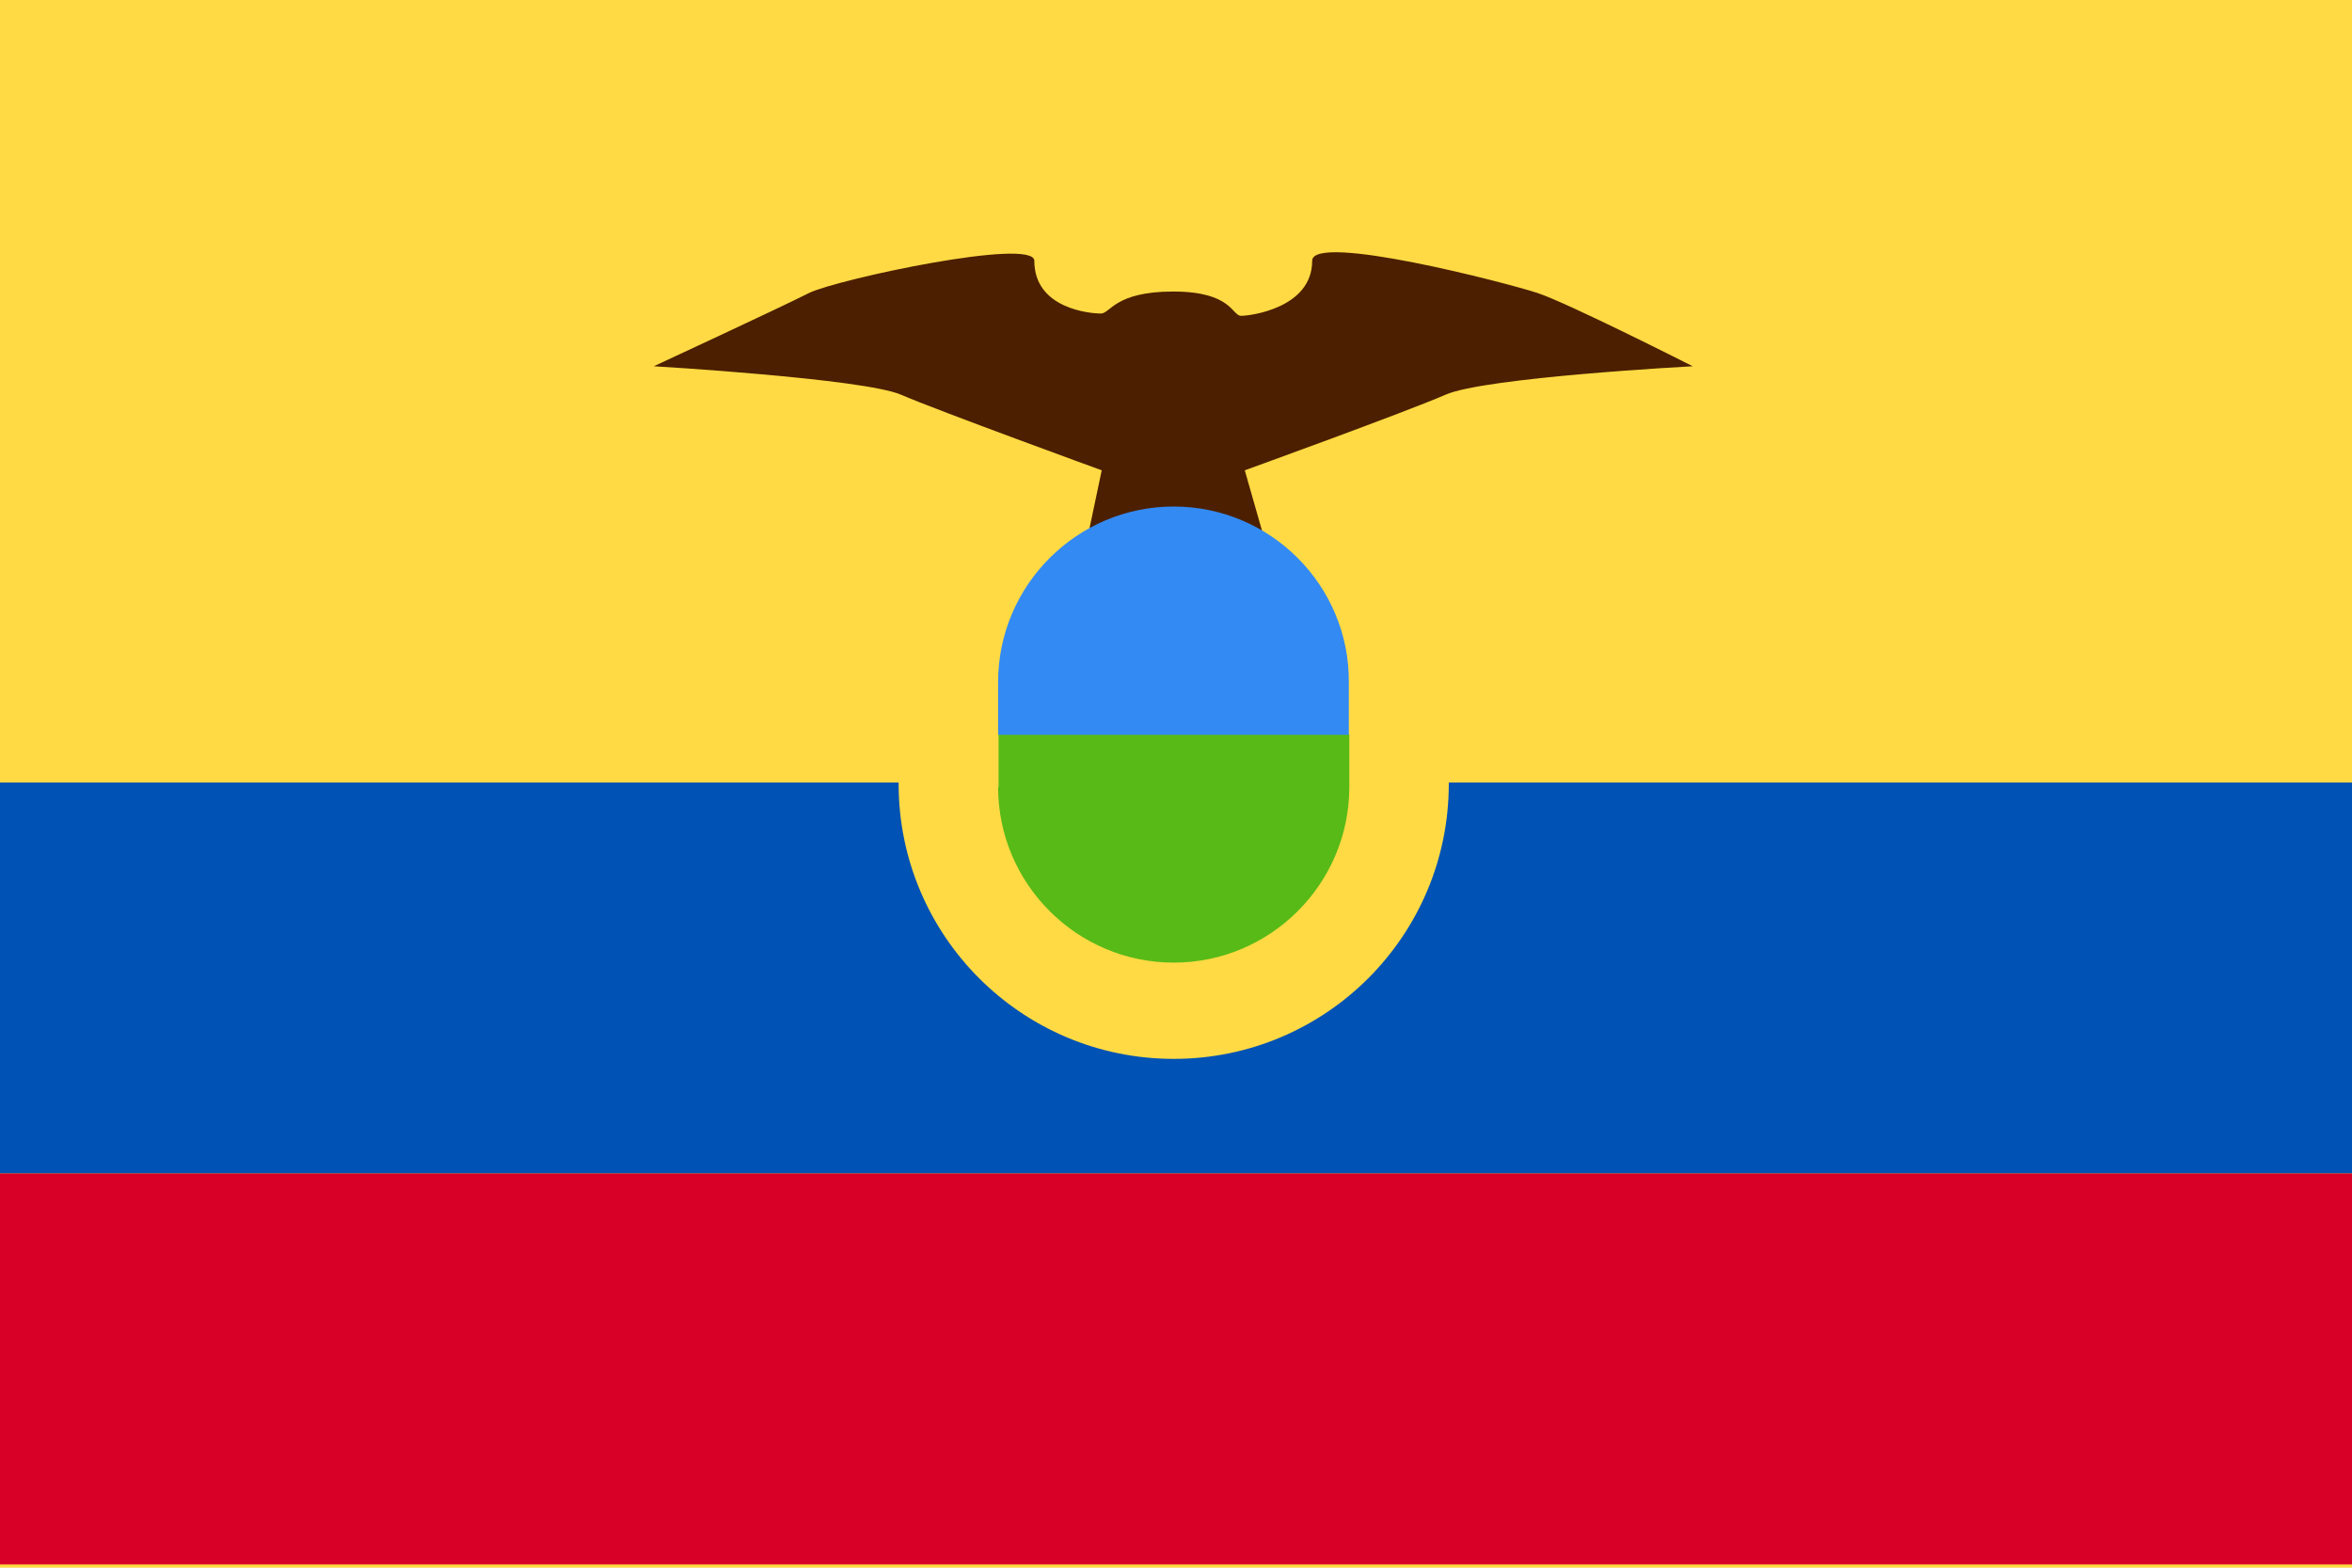
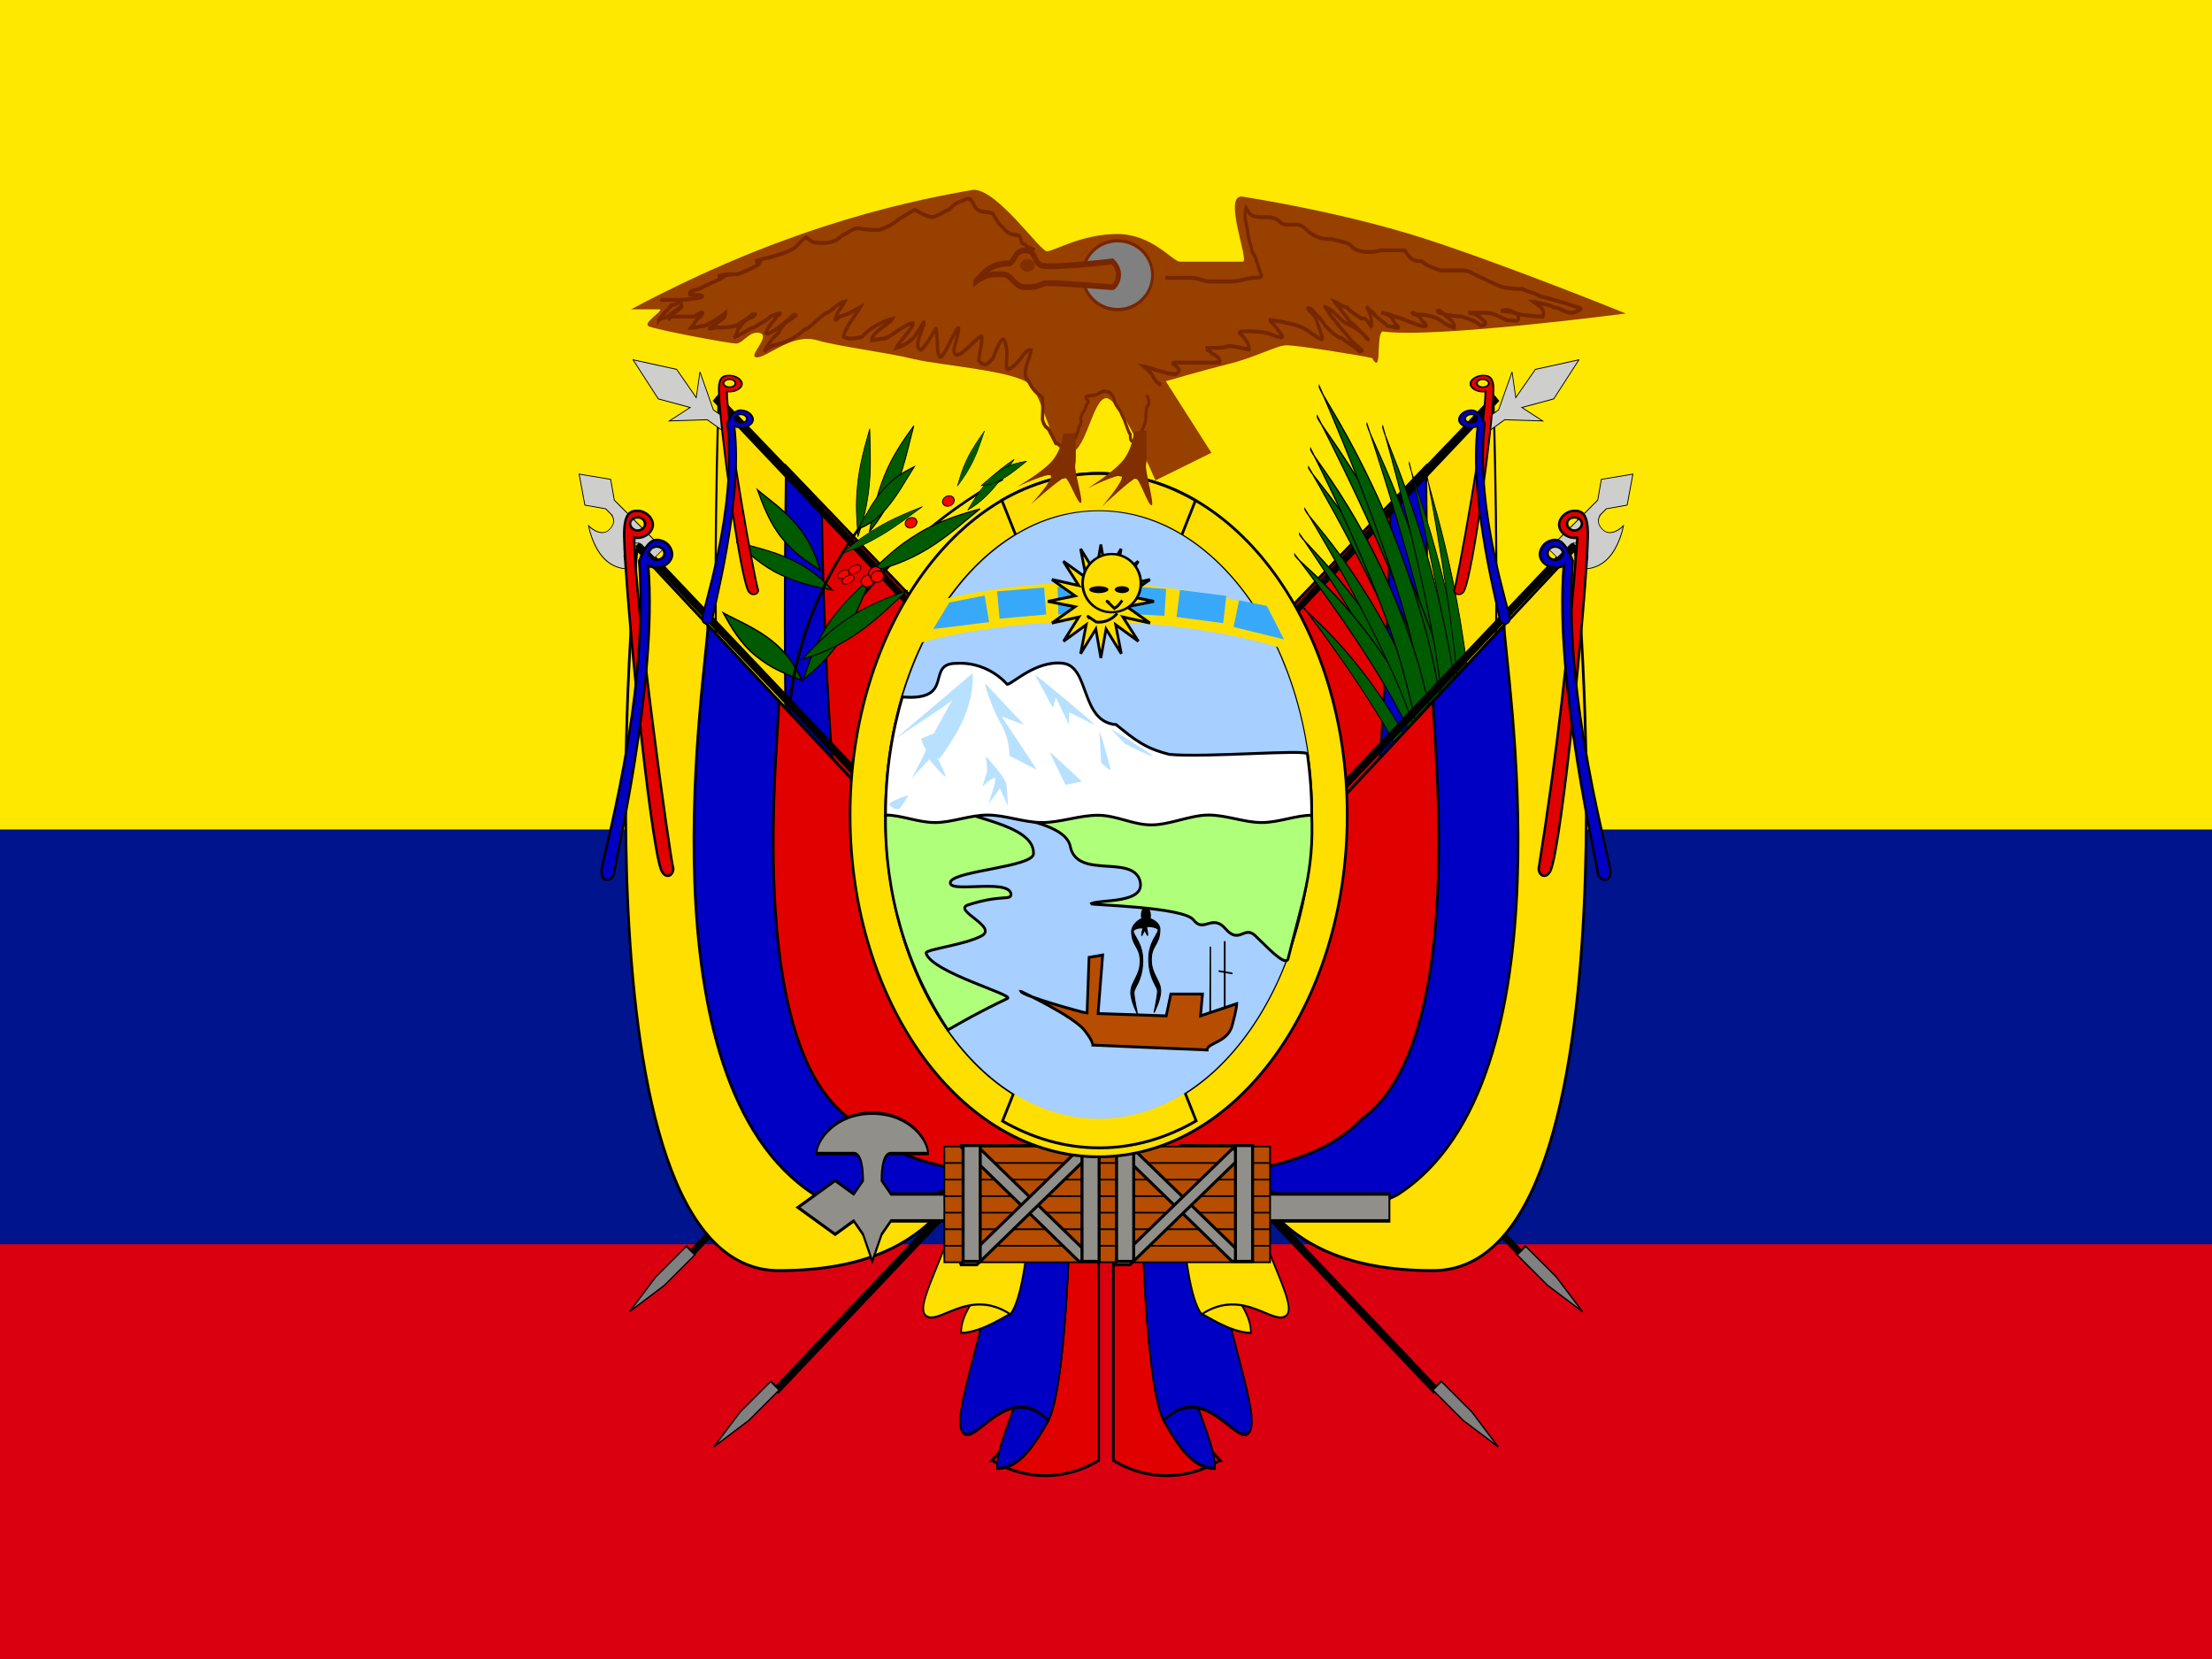
- <svg xmlns="http://www.w3.org/2000/svg" viewBox="0 0 513 342">
-   <path fill="#FFDA44" d="M0 0h513v342H0z" />
-   <path fill="#0052B4" d="M0 170.7h513V256H0z" />
-   <path fill="#D80027" d="M0 256h513v85.3H0z" />
-   <circle fill="#FFDA44" cx="256" cy="171" r="60" />
-   <path fill="#4C1F00" d="M369.2 79.9s-27.2-13.8-33.9-16c-6.7-2.2-49.1-13.2-49.1-7 0 10.3-13.5 12-15.5 12s-2-5.3-14.8-5.3-13.7 4.8-15.8 4.8c-2.2 0-14.5-1-14.5-11.5 0-5.2-42.9 4-49.1 7-6.1 3.1-33.9 16-33.9 16s45.8 2.7 53.9 6.2 43.8 16.5 43.8 16.5l-2.8 13.3h37.8l-3.8-13.3s35.1-12.7 43.8-16.5 53.9-6.2 53.9-6.2z" />
-   <path fill="#57BA17" d="M217.7 171.7c0 21.1 17.2 38.3 38.3 38.3 21.1 0 38.3-17.2 38.3-38.3v-11.5h-76.5v11.5z" />
-   <path fill="#338AF3" d="M256 110.5c-21.1 0-38.3 17.2-38.3 38.3v11.5h76.5v-11.5c.1-21.1-17.1-38.3-38.2-38.3z" />
+ <svg xmlns="http://www.w3.org/2000/svg" viewBox="0 0 640 480">
+   <g fill-rule="evenodd" stroke-width="1pt">
+     <path fill="#ffe800" d="M0 0h640v480H0z" />
+     <path fill="#00148e" d="M0 240h640v240H0z" />
+     <path fill="#da0010" d="M0 360h640v120H0z" />
+   </g>
+   <g fill-rule="evenodd">
+     <path d="M269.6 290.8 197 367.3l-1.2-1.6 72.4-76.5 1.2 1.6zm50.4 12.5-94.8 100-1.6-1.6 94.7-100z" />
+     <path fill="gray" stroke="#000" stroke-width="4.1" d="M478.4 60.2v88.6l17.7 88.6 17.7-88.6V60.2z" transform="matrix(-.07 -.07 -.1 .1 265 429.6)" />
+     <path fill="gray" stroke="#000" stroke-width="4.1" d="M478.4 60.2v88.6l17.7 88.6 17.7-88.6V60.2z" transform="matrix(-.07 -.07 -.1 .1 240.6 390.5)" />
+   </g>
+   <path fill="#ffdf00" fill-rule="evenodd" stroke="#000" stroke-width="1pt" d="M301.2 272.8s-17.7 336.6 53.1 336.6S460.6 574 460.6 574l-.8-185z" transform="matrix(.45 0 0 .64 72.4 -59.8)" />
+   <path fill="#0000c4" fill-rule="evenodd" stroke="#000" stroke-width="1pt" d="M344.5 304.2c0 17.7-7.9 269.8 27.5 269.8s88.6-17.7 88.6-17.7l-.8-167.3z" transform="matrix(.45 0 0 .64 72.4 -59.8)" />
+   <path fill="#e10000" fill-rule="evenodd" stroke="#000" stroke-width="1pt" d="M367.5 321.2c0 17.7 4.5 217.4 40 217.4h53.1l-.8-149.6z" transform="matrix(.45 0 0 .64 72.4 -59.8)" />
+   <path fill-rule="evenodd" d="m206.2 116 72.4 76.5 1.3-1.6-72.4-76.5z" />
+   <path fill="#ffdf00" fill-rule="evenodd" stroke="#000" stroke-width="1pt" d="M301.2 272.8S265.8 609.4 372 609.4c88.5 0 88.5-53.1 106.2-53.1l-17.7-124z" transform="matrix(.58 0 0 .62 9.6 -10.2)" />
+   <g stroke="#000">
+     <path fill="none" stroke-width="2.3" d="M269.6 155.2c1.1 0 28.3-94 119-147.2" transform="matrix(.4 -.03 -.05 .35 135.1 147.4)" />
+     <path fill="#005b00" fill-rule="evenodd" stroke-width="1pt" d="M421.4-20.3c0 18.1-4.6 31.7-11.4 45.3-5.6-18.1-9-27.2-9-45.3s6.8-35.1 12.4-48.7c2.3 12.4 8 30.5 8 48.7z" transform="matrix(.14 -.22 .3 .14 175.9 257.4)" />
+     <path fill="red" fill-rule="evenodd" stroke-width="1pt" d="M454.2-169.3c0 4-3.8 7.4-8.5 7.4s-8.5-3.3-8.5-7.4 3.8-7.3 8.5-7.3 8.5 3.3 8.5 7.3z" transform="matrix(.18 -.1 .1 .17 177.6 256.7)" />
+     <path fill="#005b00" fill-rule="evenodd" stroke-width="1pt" d="M421.4-20.3c0 18.1-4.6 31.7-11.4 45.3-5.6-18.1-9-27.2-9-45.3s6.8-35.1 12.4-48.7c2.3 12.4 8 30.5 8 48.7z" transform="matrix(.18 .12 -.13 .33 181 96.4)" />
+     <path fill="#005b00" fill-rule="evenodd" stroke-width="1pt" d="M421.4-20.3c0 18.1-4.6 31.7-11.4 45.3-5.6-18.1-9-27.2-9-45.3s6.8-35.1 12.4-48.7c2.3 12.4 8 30.5 8 48.7z" transform="matrix(.17 -.03 -.03 .33 179.3 159.3)" />
+     <path fill="#005b00" fill-rule="evenodd" stroke-width="1pt" d="M421.4-20.3c0 18.1-4.6 31.7-11.4 45.3-5.6-18.1-9-27.2-9-45.3s6.8-35.1 12.4-48.7c2.3 12.4 8 30.5 8 48.7z" transform="matrix(.06 .25 -.17 .2 228 45.5)" />
+     <path fill="#005b00" fill-rule="evenodd" stroke-width="1pt" d="M421.4-20.3c0 18.1-4.6 31.7-11.4 45.3-5.6-18.1-9-27.2-9-45.3s6.8-35.1 12.4-48.7c2.3 12.4 8 30.5 8 48.7z" transform="matrix(.2 -.2 .2 .24 150.3 241)" />
+     <path fill="#005b00" fill-rule="evenodd" stroke-width="1pt" d="M421.4-20.3c0 18.1-4.6 31.7-11.4 45.3-5.6-18.1-9-27.2-9-45.3s6.8-35.1 12.4-48.7c2.3 12.4 8 30.5 8 48.7z" transform="matrix(.22 -.22 .25 .2 135.6 282.1)" />
+     <path fill="#005b00" fill-rule="evenodd" stroke-width="1pt" d="M421.4-20.3c0 18.1-4.6 31.7-11.4 45.3-5.6-18.1-9-27.2-9-45.3s6.8-35.1 12.4-48.7c2.3 12.4 8 30.5 8 48.7z" transform="matrix(.26 .1 -.2 .32 130.8 147.7)" />
+     <path fill="#005b00" fill-rule="evenodd" stroke-width="1pt" d="M421.4-20.3c0 18.1-4.6 31.7-11.4 45.3-5.6-18.1-9-27.2-9-45.3s6.8-35.1 12.4-48.7c2.3 12.4 8 30.5 8 48.7z" transform="matrix(.15 .2 -.32 .22 178.5 103.3)" />
+     <path fill="#005b00" fill-rule="evenodd" stroke-width="1pt" d="M421.4-20.3c0 18.1-4.6 31.7-11.4 45.3-5.6-18.1-9-27.2-9-45.3s6.8-35.1 12.4-48.7c2.3 12.4 8 30.5 8 48.7z" transform="matrix(.08 .1 -.14 .16 250.7 102.6)" />
+     <path fill="#005b00" fill-rule="evenodd" stroke-width="1pt" d="M421.4-20.3c0 18.1-4.6 31.7-11.4 45.3-5.6-18.1-9-27.2-9-45.3s6.8-35.1 12.4-48.7c2.3 12.4 8 30.5 8 48.7z" transform="matrix(.1 0 -.08 .17 238 136.4)" />
+     <path fill="#005b00" fill-rule="evenodd" stroke-width="1pt" d="M421.4-20.3c0 18.1-4.6 31.7-11.4 45.3-5.6-18.1-9-27.2-9-45.3s6.8-35.1 12.4-48.7c2.3 12.4 8 30.5 8 48.7z" transform="matrix(0 .14 -.14 .08 287.4 81.1)" />
+     <path fill="#005b00" fill-rule="evenodd" stroke-width="1pt" d="M421.4-20.3c0 18.1-4.6 31.7-11.4 45.3-5.6-18.1-9-27.2-9-45.3s6.8-35.1 12.4-48.7c2.3 12.4 8 30.5 8 48.7z" transform="matrix(.07 .1 -.25 .15 220.7 115.6)" />
+     <path fill="#005b00" fill-rule="evenodd" stroke-width="1pt" d="M421.4-20.3c0 18.1-4.6 31.7-11.4 45.3-5.6-18.1-9-27.2-9-45.3s6.8-35.1 12.4-48.7c2.3 12.4 8 30.5 8 48.7z" transform="matrix(.13 .22 -.33 .2 207 70.1)" />
+     <path fill="none" stroke-width="2.4" d="M269.6 155.2c1.1 0 28.3-94 119-147.2" transform="matrix(.35 -.2 .14 .28 111.8 227.8)" />
+     <path fill="red" fill-rule="evenodd" stroke-width="1pt" d="M454.2-169.3c0 4-3.8 7.4-8.5 7.4s-8.5-3.3-8.5-7.4 3.8-7.3 8.5-7.3 8.5 3.3 8.5 7.3z" transform="matrix(.18 -.1 .1 .17 200.3 224.6)" />
+     <path fill="red" fill-rule="evenodd" stroke-width="1pt" d="M454.2-169.3c0 4-3.8 7.4-8.5 7.4s-8.5-3.3-8.5-7.4 3.8-7.3 8.5-7.3 8.5 3.3 8.5 7.3z" transform="matrix(.18 -.1 .1 .17 211.1 218.3)" />
+     <path fill="red" fill-rule="evenodd" stroke-width="1pt" d="M454.2-169.3c0 4-3.8 7.4-8.5 7.4s-8.5-3.3-8.5-7.4 3.8-7.3 8.5-7.3 8.5 3.3 8.5 7.3z" transform="matrix(.2 -.1 .07 .13 166.8 232.7)" />
+     <path fill="red" fill-rule="evenodd" stroke-width="1pt" d="M454.2-169.3c0 4-3.8 7.4-8.5 7.4s-8.5-3.3-8.5-7.4 3.8-7.3 8.5-7.3 8.5 3.3 8.5 7.3z" transform="matrix(.2 -.1 .07 .13 170 231.3)" />
+     <path fill="red" fill-rule="evenodd" stroke-width="1pt" d="M454.2-169.3c0 4-3.8 7.4-8.5 7.4s-8.5-3.3-8.5-7.4 3.8-7.3 8.5-7.3 8.5 3.3 8.5 7.3z" transform="matrix(.2 -.1 .07 .13 168.1 234.3)" />
+     <path fill="red" fill-rule="evenodd" stroke-width=".3" d="M252.7 167.3c.4.8 0 1.8-1 2.3s-2 .2-2.4-.7 0-1.8 1-2.3 2-.2 2.3.7z" />
+     <path fill="red" fill-rule="evenodd" stroke-width=".3" d="M255 164.9c.3.8 0 1.8-1 2.3s-2 .2-2.5-.6 0-1.9 1-2.4 2-.1 2.4.7z" />
+     <path fill="red" fill-rule="evenodd" stroke-width=".3" d="M255.5 166c.4.8 0 1.9-1 2.3s-2 .2-2.4-.6 0-1.8 1-2.3 2-.2 2.4.6z" />
+   </g>
+   <path fill="#0000c4" fill-rule="evenodd" stroke="#000" stroke-width="1pt" d="M336.6 308.3c0 17.7-35.4 212.6 53.2 265.7 35.4 17.7 88.5-17.7 88.5 0l-17.7-141.7z" transform="matrix(.58 0 0 .62 9.6 -10.2)" />
+   <path fill="#e10000" fill-rule="evenodd" stroke="#000" stroke-width="1pt" d="M372 343.7c0 17.7-17.7 159.4 35.5 194.9 35.4 35.4 124 25.8 124 25.8l-70.9-132.1z" transform="matrix(.58 0 0 .62 9.6 -10.2)" />
+   <path fill-rule="evenodd" d="m183.8 158 94.8 100 1.7-1.6-94.8-99.9z" />
+   <path fill="#cececc" fill-rule="evenodd" stroke="#000" stroke-width="1pt" d="m460.6 184.3 17.7 35.4v17.7c-.8-1.3 0 17.7-17.7 17.7S443 219.7 443 219.7s-17.7 35.4-17.7 70.9 17.7 53.1 17.7 53.1-2.6-36.7 17.7-35.4c20.4 1.2 17.7 17.7 17.7 17.7v35.4h17.8V219.7l17.7-35.4-27.2-53.2-26 53.1z" transform="matrix(.14 -.14 .1 .1 86.3 192.2)" />
+   <path fill="#cececc" fill-rule="evenodd" stroke="#000" stroke-width="1pt" d="m557.8 95.7-26.3 70.8 17.7 53.2-35.4-17.7 35.4 53.1v35.5H567V255l35.5-53.1-35.5 17.7 17.8-53.2-26.9-70.8z" transform="matrix(.1 -.16 .14 .1 114 183.8)" />
+   <path fill="#e10000" fill-rule="evenodd" stroke="#000" stroke-width="1pt" d="M422.5 137c0 2-2 3.7-4.3 3.7s-4.4-1.7-4.4-3.7 2-3.8 4.4-3.8 4.3 1.7 4.3 3.8zm-6.2 7.9c0 35.8 20.9 187.8 22.6 191.5.1 4.5-4.8 6.4-7.1.9-6.6-17.4-20.8-160-21.3-193.3-.3-13.7 3.7-14.8 8.3-14.5 3.7.2 8.3 3.7 8.3 7.9 0 5-5.8 8.7-10.8 7.5z" transform="matrix(.4 0 0 .3 43.8 69.8)" />
+   <path fill="#0000c4" fill-rule="evenodd" stroke="#000" stroke-width="1pt" d="M422.5 137c0 2-2 3.7-4.3 3.7s-4.4-1.7-4.4-3.7 2-3.8 4.4-3.8 4.3 1.7 4.3 3.8zm-6.2 7.9c31.5 61.4 48.7 166.7 50.4 170.5.1 4.4-4.8 6.4-7.1.8-2.5-3.3-12.7-100.2-49.1-172.2-.3-13.7 3.7-14.8 8.3-14.5 3.7.2 8.3 3.7 8.3 7.9 0 5-5.8 8.7-10.8 7.5z" transform="matrix(.38 .1 -.15 .3 76 38.2)" />
+   <path fill="#e10000" fill-rule="evenodd" stroke="#000" stroke-width=".7" d="M186.7 151.5c0 1-1 2-2.2 2s-2.2-1-2.2-2 1-1.8 2.2-1.8 2.1.8 2.1 1.8zm-3.2 4c0 17.9 10.5 93.9 11.3 95.8 0 2.2-2.3 3.2-3.5.4-3.3-8.7-10.4-80-10.7-96.6-.1-6.9 1.9-7.4 4.2-7.3 1.9.1 4.1 1.9 4.1 4 0 2.4-2.9 4.3-5.4 3.7z" />
+   <path fill="#0000c4" fill-rule="evenodd" stroke="#000" stroke-width="1pt" d="M422.5 137c0 2-2 3.7-4.3 3.7s-4.4-1.7-4.4-3.7 2-3.8 4.4-3.8 4.3 1.7 4.3 3.8zm-6.2 7.9c31.5 61.4 48.7 166.7 50.4 170.5.1 4.4-4.8 6.4-7.1.8-2.5-3.3-12.7-100.2-49.1-172.2-.3-13.7 3.7-14.8 8.3-14.5 3.7.2 8.3 3.7 8.3 7.9 0 5-5.8 8.7-10.8 7.5z" transform="matrix(.48 .15 -.2 .48 16.7 31.6)" />
+   <g fill-rule="evenodd">
+     <path d="m370.4 290.8 72.5 76.5 1.3-1.6-72.5-76.5zM320 303.3l94.8 100 1.6-1.6-94.7-100z" />
+     <path fill="gray" stroke="#000" stroke-width="4.1" d="M478.4 60.2v88.6l17.7 88.6 17.7-88.6V60.2z" transform="matrix(.07 -.07 .1 .1 375 429.6)" />
+     <path fill="gray" stroke="#000" stroke-width="4.1" d="M478.4 60.2v88.6l17.7 88.6 17.7-88.6V60.2z" transform="matrix(.07 -.07 .1 .1 399.4 390.5)" />
+   </g>
+   <g fill-rule="evenodd" stroke-width="1pt">
+     <path fill="#ffdf00" stroke="#000" d="M301.2 272.8s-17.7 336.6 53.1 336.6S460.6 574 460.6 574l-.8-185z" transform="matrix(-.45 0 0 .64 567.6 -59.8)" />
+     <path fill="#0000c4" stroke="#000" d="M344.5 304.2c0 17.7-7.9 269.8 27.5 269.8s88.6-17.7 88.6-17.7l-.8-167.3z" transform="matrix(-.45 0 0 .64 567.6 -59.8)" />
+     <path fill="#e10000" stroke="#000" d="M367.5 321.2c0 17.7 4.5 217.4 40 217.4h53.1l-.8-149.6z" transform="matrix(-.45 0 0 .64 567.6 -59.8)" />
+     <path d="m433.8 116-72.4 76.5-1.3-1.6 72.4-76.5z" />
+     <g fill="#005b00" stroke="#000">
+       <path d="M428.2-17s81.5 90.7 111 154.1c29.4 63.5 54.4 156.3 54.4 156.3s2.2-86-36.3-163C505.2 32.8 425.9-12.5 428.2-17z" transform="matrix(.16 -.07 .08 .35 309.5 211)" />
+       <path d="M428.2-17s81.5 90.7 111 154.1c29.4 63.5 54.4 156.3 54.4 156.3s2.2-86-36.3-163C505.2 32.8 425.9-12.5 428.2-17z" transform="matrix(.2 -.05 .07 .4 291.5 182.6)" />
+       <path d="M428.2-17s81.5 90.7 111 154.1c29.4 63.5 54.4 156.3 54.4 156.3s2.2-86-36.3-163C505.2 32.8 425.9-12.5 428.2-17z" transform="matrix(.23 .14 -.03 .4 296.5 69.4)" />
+       <path d="M428.2-17s81.5 90.7 111 154.1c29.4 63.5 54.4 156.3 54.4 156.3s2.2-86-36.3-163C505.2 32.8 425.9-12.5 428.2-17z" transform="matrix(.25 .03 .02 .44 274.4 115)" />
+       <path d="M428.2-17s81.5 90.7 111 154.1c29.4 63.5 54.4 156.3 54.4 156.3s2.2-86-36.3-163C505.2 32.8 425.9-12.5 428.2-17z" transform="matrix(.18 .17 -.04 .35 330 67)" />
+       <path d="M428.2-17s81.5 90.7 111 154.1c29.4 63.5 54.4 156.3 54.4 156.3s2.2-86-36.3-163C505.2 32.8 425.9-12.5 428.2-17z" transform="matrix(.23 0 .03 .4 280.6 141.9)" />
+       <path d="M428.2-17s81.5 90.7 111 154.1c29.4 63.5 54.4 156.3 54.4 156.3s2.2-86-36.3-163C505.2 32.8 425.9-12.5 428.2-17z" transform="matrix(.2 -.07 .07 .38 290.1 196.8)" />
+       <path d="M428.2-17s81.5 90.7 111 154.1c29.4 63.5 54.4 156.3 54.4 156.3s2.2-86-36.3-163C505.2 32.8 425.9-12.5 428.2-17z" transform="matrix(.2 -.03 .05 .4 292.7 166.8)" />
+       <path d="M428.2-17s81.5 90.7 111 154.1c29.4 63.5 54.4 156.3 54.4 156.3s2.2-86-36.3-163C505.2 32.8 425.9-12.5 428.2-17z" transform="matrix(.22 .15 -.05 .38 305 65.5)" />
+       <path d="M428.2-17s81.5 90.7 111 154.1c29.4 63.5 54.4 156.3 54.4 156.3s2.2-86-36.3-163C505.2 32.8 425.9-12.5 428.2-17z" transform="matrix(.24 .05 0 .44 278.9 97.7)" />
+       <path d="M428.2-17s81.5 90.7 111 154.1c29.4 63.5 54.4 156.3 54.4 156.3s2.2-86-36.3-163C505.2 32.8 425.9-12.5 428.2-17z" transform="matrix(.17 .17 -.06 .33 339 70)" />
+       <path d="M428.2-17s81.5 90.7 111 154.1c29.4 63.5 54.4 156.3 54.4 156.3s2.2-86-36.3-163C505.2 32.8 425.9-12.5 428.2-17z" transform="matrix(.24 .02 0 .4 276.4 128)" />
+     </g>
+     <path fill="#ffdf00" stroke="#000" d="M301.2 272.8S265.8 609.4 372 609.4c88.5 0 88.5-53.1 106.2-53.1l-17.7-124z" transform="matrix(-.58 0 0 .62 630.4 -10.2)" />
+     <path fill="#0000c4" stroke="#000" d="M336.6 308.3c0 17.7-35.4 212.6 53.2 265.7 35.4 17.7 88.5-17.7 88.5 0l-17.7-141.7z" transform="matrix(-.58 0 0 .62 630.4 -10.2)" />
+     <path fill="#e10000" stroke="#000" d="M372 343.7c0 17.7-17.7 159.4 35.5 194.9 35.4 35.4 124 25.8 124 25.8l-70.9-132.1z" transform="matrix(-.58 0 0 .62 630.4 -10.2)" />
+     <path d="m456.2 158-94.8 100-1.7-1.6 94.8-99.9z" />
+     <path fill="#cececc" stroke="#000" d="m460.6 184.3 17.7 35.4v17.7c-.8-1.3 0 17.7-17.7 17.7S443 219.7 443 219.7s-17.7 35.4-17.7 70.9 17.7 53.1 17.7 53.1-2.6-36.7 17.7-35.4c20.4 1.2 17.7 17.7 17.7 17.7v35.4h17.8V219.7l17.7-35.4-27.2-53.2-26 53.1z" transform="matrix(-.14 -.14 -.1 .1 553.7 192.2)" />
+     <path fill="#cececc" stroke="#000" d="m557.8 95.7-26.3 70.8 17.7 53.2-35.4-17.7 35.4 53.1v35.5H567V255l35.5-53.1-35.5 17.7 17.8-53.2-26.9-70.8z" transform="matrix(-.1 -.16 -.14 .1 526 183.8)" />
+     <path fill="#e10000" stroke="#000" d="M422.5 137c0 2-2 3.7-4.3 3.7s-4.4-1.7-4.4-3.7 2-3.8 4.4-3.8 4.3 1.7 4.3 3.8zm-6.2 7.9c0 35.8 20.9 187.8 22.6 191.5.1 4.5-4.8 6.4-7.1.9-6.6-17.4-20.8-160-21.3-193.3-.3-13.7 3.7-14.8 8.3-14.5 3.7.2 8.3 3.7 8.3 7.9 0 5-5.8 8.7-10.8 7.5z" transform="matrix(-.4 0 0 .3 596.3 69.8)" />
+     <path fill="#0000c4" stroke="#000" d="M422.5 137c0 2-2 3.7-4.3 3.7s-4.4-1.7-4.4-3.7 2-3.8 4.4-3.8 4.3 1.7 4.3 3.8zm-6.2 7.9c31.5 61.4 48.7 166.7 50.4 170.5.1 4.4-4.8 6.4-7.1.8-2.5-3.3-12.7-100.2-49.1-172.2-.3-13.7 3.7-14.8 8.3-14.5 3.7.2 8.3 3.7 8.3 7.9 0 5-5.8 8.7-10.8 7.5z" transform="matrix(-.38 .1 .15 .3 564 38.2)" />
+     <path fill="#e10000" stroke="#000" stroke-width=".7" d="M453.4 151.5c0 1 1 2 2.1 2 1.2 0 2.2-1 2.2-2s-1-1.8-2.2-1.8-2.1.8-2.1 1.8zm3 4a1152 1152 0 0 1-11.2 95.8c0 2.2 2.3 3.2 3.5.4 3.3-8.7 10.4-80 10.7-96.6.1-6.9-1.9-7.4-4.2-7.3-1.9.1-4.1 1.9-4.1 4 0 2.4 2.9 4.3 5.4 3.7z" />
+     <path fill="#0000c4" stroke="#000" d="M422.5 137c0 2-2 3.7-4.3 3.7s-4.4-1.7-4.4-3.7 2-3.8 4.4-3.8 4.3 1.7 4.3 3.8zm-6.2 7.9c31.5 61.4 48.7 166.7 50.4 170.5.1 4.4-4.8 6.4-7.1.8-2.5-3.3-12.7-100.2-49.1-172.2-.3-13.7 3.7-14.8 8.3-14.5 3.7.2 8.3 3.7 8.3 7.9 0 5-5.8 8.7-10.8 7.5z" transform="matrix(-.48 .15 .2 .48 623.3 31.6)" />
+   </g>
+   <g fill-rule="evenodd" stroke="#000" stroke-width="1pt">
+     <path fill="#e10000" d="M478.4 698a53.3 53.3 0 0 0 53.1 0V556.3h-35.4c17.7 53.1 17.7 106.3-17.8 141.7z" transform="matrix(.58 0 0 .62 9.6 -10.2)" />
+     <path fill="#0000c4" d="M513.8 609.5c0 88.5-42.5 108.2-42.5 126 17.7 0 29.5-8.3 42.5-19.7 17.7-17.8 19.4-107.7 17.7-106.3z" transform="matrix(.35 0 0 .7 123.5 -90)" />
+     <path fill="#0000c4" d="M478.4 609.5c-.9 51.7-44.8 99.6-36.5 110.2 9.4 9.5 36.5-21.7 71.9-4 17.7-17.7 19.4-107.6 17.7-106.3z" transform="matrix(.35 0 0 .7 123.5 -90)" />
+     <path fill="#ffdf00" d="M513.8 609.5c0 88.5-40.7 94.4-40.7 118 17.7 0 40.6-12.9 40.7-11.7 17.7-17.8 19.4-107.7 17.7-106.3z" transform="matrix(.35 0 0 .46 112.5 51)" />
+     <path fill="#ffdf00" d="M478.4 609.5c-.9 51.7-43.8 95.7-35.5 106.3 9.5 9.4 35.5-17.8 70.9 0 17.7-17.8 19.4-107.7 17.7-106.3z" transform="matrix(.35 0 0 .46 112.5 51)" />
+     <path fill="#e10000" d="M478.4 698a53.3 53.3 0 0 0 53.1 0V556.3h-35.4c17.7 53.1 17.7 106.3-17.8 141.7z" transform="matrix(-.58 0 0 .62 630.4 -10.2)" />
+     <path fill="#0000c4" d="M513.8 609.5c0 88.5-42.5 108.2-42.5 126 17.7 0 29.5-8.3 42.5-19.7 17.7-17.8 19.4-107.7 17.7-106.3z" transform="matrix(-.35 0 0 .7 516.5 -90)" />
+     <path fill="#0000c4" d="M478.4 609.5c-.9 51.7-44.8 99.6-36.5 110.2 9.4 9.5 36.5-21.7 71.9-4 17.7-17.7 19.4-107.6 17.7-106.3z" transform="matrix(-.35 0 0 .7 516.5 -90)" />
+     <path fill="#ffdf00" d="M513.8 609.5c0 88.5-40.7 94.4-40.7 118 17.7 0 40.6-12.9 40.7-11.7 17.7-17.8 19.4-107.7 17.7-106.3z" transform="matrix(-.35 0 0 .46 527.5 51)" />
+     <path fill="#ffdf00" d="M478.4 609.5c-.9 51.7-43.8 95.7-35.5 106.3 9.5 9.4 35.5-17.8 70.9 0 17.7-17.8 19.4-107.7 17.7-106.3z" transform="matrix(-.35 0 0 .46 527.5 51)" />
+   </g>
+   <g fill-rule="evenodd" stroke="#000">
+     <path fill="#908f8a" stroke-width="4.5" d="m198.6 78-89.7 35.4 89.7 35.4 44.8-17.7 22.4 17.7 22.4 35.4 22.5-35.4 22.4-17.7H1535V95.7H333l-22.4-17.8c0-17.7 4.7-35.4 22.5-35.4h89.6c0-17.7-44.8-53.1-134.5-53.1-89.6 0-134.5 35.4-134.5 53.1h89.7c17.7 0 22.4 17.7 22.4 35.5l-22.4 17.7z" transform="matrix(.12 0 0 .22 217.8 324.4)" />
+     <path fill="#b74d00" stroke-width="1.8" d="M204.3 95.7H541v17.7H204.4zm0-17.8H541v17.8H204.4zm0-17.7H541V78H204.4zm0-17.7H541v17.7H204.4zm0-17.7H541v17.7H204.4zm0-17.8H541v17.8H204.4zm0-17.6H541V7H204.4z" transform="matrix(.28 0 0 .27 216 334.6)" />
+     <path fill="#908f8a" stroke-width="3.3" d="m423.2 60.2 137.8 124h19.7L443 60.3h-19.7z" transform="matrix(.25 0 0 .27 171.9 315.2)" />
+     <path fill="#908f8a" stroke-width="3.3" d="m423.2 60.2 137.8 124h19.7L443 60.3h-19.7z" transform="matrix(.25 0 0 -.27 171.9 382.2)" />
+     <path fill="#908f8a" stroke-width="3.1" d="M425.2 60.2v124h17.7v-124z" transform="matrix(.28 0 0 .27 159.6 315.2)" />
+     <path fill="#908f8a" stroke-width="3.3" d="m423.2 60.2 137.8 124h19.7L443 60.3h-19.7z" transform="matrix(.25 0 0 .27 216.2 315.2)" />
+     <path fill="#908f8a" stroke-width="3.3" d="m423.2 60.2 137.8 124h19.7L443 60.3h-19.7z" transform="matrix(.25 0 0 -.27 216.2 382.2)" />
+     <path fill="#908f8a" stroke-width="3.1" d="M425.2 60.2v124h17.7v-124z" transform="matrix(.28 0 0 .27 238.4 315.2)" />
+     <path fill="#908f8a" stroke-width="3.1" d="M425.2 60.2v124h17.7v-124z" transform="matrix(.28 0 0 .27 204 315.2)" />
+     <path fill="#908f8a" stroke-width="3.1" d="M425.2 60.2v124h17.7v-124z" transform="matrix(.28 0 0 .27 194 315.2)" />
+   </g>
+   <g fill="#ffdf00" fill-rule="evenodd" stroke="#000" stroke-width="1pt">
+     <path d="M655.5 396.9c0 88-55.6 159.4-124 159.4s-124-71.4-124-159.4 55.5-159.5 124-159.5 124 71.4 124 159.4zm-17.7 0c0 78.2-47.6 141.7-106.3 141.7s-106.3-63.5-106.3-141.7c0-78.3 47.6-141.8 106.3-141.8s106.3 63.5 106.3 141.8z" transform="matrix(.58 0 0 .62 9.6 -10.2)" />
+     <path d="M579.8 250c-14.9-8.1-31.2-12.6-48.3-12.6s-33.4 4.5-48.3 12.5l7 16.4a82.8 82.8 0 0 1 82.7 0z" transform="matrix(.58 0 0 .62 9.6 -10.2)" />
+     <path d="M579.8 250c-14.9-8.1-31.2-12.6-48.3-12.6s-33.4 4.5-48.3 12.5l7 16.4a82.8 82.8 0 0 1 82.7 0z" transform="matrix(.58 0 0 -.62 9.8 479.3)" />
+   </g>
+   <path fill="#a7cfff" fill-rule="evenodd" d="M379.6 235.9c0 48.5-27.7 87.8-61.7 87.8s-61.6-39.3-61.6-87.8 27.6-88 61.6-88 61.7 39.4 61.7 88" />
+   <path fill="#afff7b" fill-rule="evenodd" stroke="#000" stroke-width="1pt" d="M637.8 396.9c1.1 26.6-4.6 39.6-11.9 67.3-1.9 3-11-6.5-16.4-11.2s-7.8 4.2-14.6-3c-6.7-7.4-11 2-16-4.2s-51.3-7-51.3-7.6c4.6-2.2 28.2.2 24.4-11.1-4.3-11.8-31-.4-34.6-15.4-2.5-15-53.6-15.6-57.3-19.2 1.5 5.6 39.8 8 38.9 22.5-.9 6-37.7 7.7-41.3 12.7-3 6.3 29-1.7 30.1 6 0 3.2-4.7 0-21.3 5-8.4 2.5 15.4 10.3 6.4 14.6s-28.3 6.2-27.5 8c3 9 44.7 19.6 40.6 21.1-14.8 6.6-22.6 10.9-29.7 14.7a167.9 167.9 0 0 1-31.1-100.2c31.7-11.4 25-13.8 83.6-13.8s78 2.3 129 13.8z" transform="matrix(.58 0 0 .62 9.6 -10.2)" />
+   <path fill="#fff" fill-rule="evenodd" stroke="#000" stroke-width="1pt" d="M637.8 396.9c-8 0-16.4 3.4-25 3.4-8.7 0-17.5-3.5-26.5-3.5s-19.3 4.6-28.5 4.6c-9.3 0-17.4-4.5-26.7-4.5s-18.6 3.4-27.8 3.4-18.3-3.5-27.2-3.5-17.7 3.5-26.2 3.5-16.8-3.5-24.7-3.5c0-19.5 3-38.1 8.4-55.1 27 2 11-15.7 27-15.7a33 33 0 0 1 25.3 9.8c2.4 0 14.4-11.4 27.9-9.8 13.4 1.6 8.5 27.3 26.4 28.6 9 6.8 14.3 11.1 26.7 13.9 17.7 1.6 68.4-2.5 68.7-.2a188 188 0 0 1 2.2 28.6z" transform="matrix(.58 0 0 .62 9.6 -10.2)" />
+   <path fill-rule="evenodd" stroke="#000" stroke-width="1pt" d="M549.9 474c0-5.7 13.5-9.5 13.5-18.6s-12-9.3-12.4-17.8c-.2-3.5 10.3-7 14.9-7.4s8.5 7.4 8.5 9.1-4.7-4.2-8.6-4.3-12.3.6-12.3 2.3c0 3.4 14.8 7.6 13.7 19-1.1 11.2-12.7 14.6-12.7 18s5 12.8 5 12.8-9.7-7.5-9.7-13.2z" transform="matrix(.2 0 0 .48 217.2 59.5)" />
+   <path fill-rule="evenodd" stroke="#000" stroke-width="1pt" d="M549.9 474c0-5.7 13.5-9.5 13.5-18.6s-12-9.3-12.4-17.8c-1-4 11.8-6.6 16.4-6.9s10 8 10 9.6-5.4-5.2-9.3-5.3-14.6.6-14.6 2.3c0 3.4 14.8 7.6 13.7 19-1.1 11.2-12.7 14.6-12.7 18s5 12.8 5 12.8-9.7-7.5-9.7-13.2z" transform="matrix(-.2 0 0 .48 445.8 59.1)" />
+   <path fill-rule="evenodd" d="M333 264.9c0 1.3-.7 2.4-1.5 2.4s-1.4-1.1-1.4-2.5.6-2.4 1.4-2.4 1.5 1.1 1.5 2.5m17 9h.4v19.5h-.5zm4.1-1.6h.5V292h-.5z" />
+   <path fill-rule="evenodd" d="M352.6 281.2v-.5l4 .7v.5z" />
+   <path fill="#b74d00" fill-rule="evenodd" stroke="#000" stroke-width="1pt" d="M497.3 478s26 11.4 31.7 18.2c5.6 6.8 3.4 6.8 3.4 6.8l57.7 2.3c0-3.4 10.2-3.4 12.5-11.4 2.3-7.9 2.3-10.2 2.3-10.2l-18.1 5.7 1-10.2H572l-2.3 10.2-34-1.1L538 461l-6.8 1.1-1 26c-1.2 0-31.8-7.9-33-10.1z" transform="matrix(.58 0 0 .62 7 -9.5)" />
+   <path fill="#fede00" fill-rule="evenodd" stroke="#fede00" stroke-width="1pt" d="M440.5 316.3s37.7-11.2 92.1-10.4 92.1 12.8 91.3 12.8-10.4-18.4-10.4-18.4-38.4-10.5-81.7-11.3c-43.2-.8-80.9 8-80 8.8z" transform="matrix(.58 0 0 .62 9.6 -10.2)" />
+   <path fill="#38a9f9" fill-rule="evenodd" d="m306 169.8 13.6-.2.2 7.9-13.6.3zm-31.2 4.3L270 182l16.2-2-1.3-7.7-10.1 2zm13.7-3 13.6-1.1.6 7.8-13.5 1.2zm48.9-.7-13.5-1-.5 8 13.5.8zm29.2 5 4.9 9.6-14.6-3.6 1.6-7.7 8 1.6zm-11.8-3-13.4-1.7-1 7.8 13.5 1.8z" />
+   <path fill="#ffdf00" fill-rule="evenodd" stroke="#000" stroke-width="1pt" d="m532.6 323.5-2.5-13.5-7.6 11.5 2.8-13.5-11.3 7.7 7.6-11.3-13.4 2.8 11.5-7.6-13.5-2.5 13.5-2.6-11.5-7.6 13.4 2.8-7.7-11.3 11.4 7.7-2.8-13.5 7.6 11.5 2.5-13.5 2.6 13.5 7.5-11.5-2.7 13.5 11.3-7.7-7.7 11.3 13.5-2.8-11.5 7.6 13.5 2.6-13.5 2.5 11.5 7.6-13.5-2.8 7.7 11.3L540 308l2.8 13.5-7.6-11.5z" transform="matrix(.58 0 0 .62 9.6 -10.2)" />
+   <path fill="#ffdf00" fill-rule="evenodd" stroke="#000" stroke-width="1pt" d="M547 293.9c0 9.3-6.6 16.8-14.8 16.8s-14.8-7.5-14.8-16.8S524 277 532.2 277s14.8 7.6 14.8 17z" transform="matrix(.57 0 0 .5 18.3 21.8)" />
+   <path fill-rule="evenodd" d="M320.7 170.6c0 .5-1.3 1-2.8 1s-2.8-.5-2.8-1 1.2-1 2.8-1 2.8.4 2.8 1m6 0c0 .5-.9 1-2 1s-2.2-.5-2.2-1c0-.6 1-1 2.1-1s2.1.4 2.1 1" />
+   <path fill="none" stroke="#000" stroke-width="1pt" d="m529.4 297.9.8.8c-1.9-2-1-1.2 1.6 3.2 2.4-.5 3.1-1.4 4.8-2.4" transform="matrix(.56 -.18 .17 .6 -26.7 90.6)" />
+   <path fill="none" stroke="#000" stroke-width="1pt" d="m527.8 304.3.8.8c-1.9-2-1-1 3.2 1.6 4 .5 8.1-1.2 10.5-4" transform="matrix(.58 0 0 .62 8.7 -10.2)" />
+   <path fill="#b7e1ff" fill-rule="evenodd" d="M281.4 194.8s1 8-5.1 18c-6 9.9-5.1 6.4-5.1 6.4s2.8 5.5 2.3 5.5-4.7-5-4.7-5l-5 5.5s4.6-8.5 4.1-8.5-1.4-3-1.4-3l3.7-1.5s5.6-10.4 5.6-9.9-16.7 11.4-16.7 11.4zm3.7 3c-.5 0 2.3 8 4.7 12 2.3 4 2.3 8.9 2.3 8.9l7.9 4-10.2-15.4 6.5 2.4zm0 20.9s5.6 6 6 8 .5 6.4.5 6.4l-2.3-5-3.3 4.5s2.4-7 1.9-7.5-3.7 2.5-3.7 2.5 1.4-4 1.4-4.4 0-3-.5-4.5m-27.9 13.9c1.9-1.5 5.6-2.5 5.6-2.5s-2.3 4-2.8 4-1.8 0-2.8-1.5m64.1-21.8s12.1 7.4 12.1 7.9-7.9-3.5-7.9-3.5zm-21.8-15.5c1 .5 17.7 14.4 17.2 14.4s-7.4-4-7.4-3.4v3.4l-3.8-7.9-.9 3zm4.2 22.4 4.6 9.4 4.7-1s-8.8-8.4-9.3-8.4m14.4-6 .5 9s2.7 2.5 2.7 2-2.7-10.5-3.2-11" />
+   <path fill="#984000" fill-rule="evenodd" d="M182.6 89.5s21-11.6 44.9-20.2a304 304 0 0 1 54.2-14.4c7 0 19.2 17.8 21.2 17.8s10.1-5 20.3-5 16.1 8 18.2 8h18.2c2 0-6.1-19.8 0-18.8 3 .5 28.8 4.5 52.8 12.2 24 7.8 58 21.6 58 21.6S414.9 98 400 95.9c-2 1 0 13-3 7.7-4.6-1-21.7-3.7-24.7-3.7s-8.7 3.4-16.8 5.4c-8 2-18.2 5-18.2 5l13.2 20.7-16.2 8s-10.1-23.8-14.2-23.8-6 16.8-11.1 15.8c-5-1-7-15.8-11.1-19.8-4-3.9-25.4-5.4-33.5-7.3-8-2-21.1-3.5-28.2-5.5-7-2-14.2 5-17.2 5s4-6 1-7-5 3-7 3-23.3-4-25.3-5 5-4.9 3-4.9z" />
+   <path fill="gray" fill-rule="evenodd" stroke="#772600" stroke-width="3.7" d="M463-65c0 21.2-20.6 38.4-45.9 38.4S371.3-43.8 371.3-65s20.5-38.3 45.8-38.3S463-86.1 463-65z" transform="matrix(.22 0 0 .26 231.6 96.5)" />
+   <path fill="#984000" fill-rule="evenodd" stroke="#772600" stroke-width="5.3" d="M284.7-60c6.7-6.6 15-16.6 36.7-16.6 5-1.7 5-11.7 16.6-11.7 11.7 0 8.3 10 16.7 13.4 8.3 3.3 76.6-3.4 76.6-3.4s6.6 5 6.6 11.7-5 11.6-6.6 11.6-68.3-5-73.3-3.3-8.3 3.3-20 3.3c-11.6 0-15-11.6-23.3-11.6s-16.6-1.7-30 6.7z" transform="matrix(.27 0 0 .32 205.4 100.7)" />
+   <path fill="none" stroke="#772600" stroke-width="3.5" d="M487.9-76.6h26.6c9.6.1 12.9 3 21.7 3.3h23.3c8.5-.3 13-2.3 21.6-3.3 14.5-.2 9.6-1.3 6.7-10-2.6-6.5-3-9.6-6.7-13.3-1.4-8-4.6-10.8-5-20-1.5-7-4.3-11.7-1.6-20 3.8 5.7 5.3 8 15 8.4 10 0 13.9-.3 20 3.3 4.6 4.9 10.8 3.3 20 3.3 7.6 1.4 8.9 5.3 14.9 8.3 7.1 4 11.7 5 21.6 5 8 1.5 15 2.6 20 5 4.3 5.1 11 6.4 20 6.7 5 0 9-.5 13.3-1.7 7.7.4 15.5 0 25 0 6.2 7.2 7.6 9.9 18.3 10 7.4 5.2 13.6 6 20 8.3h25c9 .7 11.8 4.4 20 6.7a201 201 0 0 0 21.6 8.3 108 108 0 0 0 21.7 1.7c6.1 3.2 13.6 3.4 18.3 6.6 6.9 1.5 16.3 3.3 21.6 5 8.8 1.2 12.2 4 20 5 6.7 2-2.2 3.6-6.7 5-9.8-.3-10.5-4-20-5-5-2.9-12.6-2.5-20-5h-1.6c6.6 4 13 6.5 10 13.4-8.5 0-15.4-1.1-23.3-1.7-8.4-1.6-12.2-3.3-21.6-3.3 9.4-2.3 11.8.2 18.3 3.3 2.4 8-2.8 5-11.7 5-7.6-2.7-12.2-6-21.6-6.7h-20c9.9.4 12 4.1 18.3 8.4.5 2.6-.1 2.4-5 3.3-5.2-4.5-11.9-6-20-8.3-7.9-.3-16.2-1-23.3-3.4-4.9-.3-4.1-6.1 6.7 3.4 6.5 3.8 8.8 7 8.3 10-8.6-2.2-12.8-5.6-18.3-8.4a61.3 61.3 0 0 0-23.3-3.3c-8.6-2.3.9-3.6 6.6 5 12.4 8.8-1.6 5-6.6 3.3-7.5-2.1-15.3-5.2-21.7-6.6-5-1.5-9.4-2.9-15-3.4 8.7.8 11.6 3.9 15 10 8.8 6-.4 3.1-8.3 1.7-5-4.4-11.5-6.7-15-11.7-8.3-4.1-8.6-9-3.3 1.7 1.3 3.4 1 10.8 1.6 11.7-6.1-6.7-4.8-8.4-11.6-8.4-4.7-3.2-11.5-5.7-15-10-6.4-.6-6.8-2.9-13.3-5 5.3 6.3 12.4 12.5 16.6 18.4 7.6 4.2 9.7 8 15 11.6 2.1 3.7 8 6.7 1.7 1.7-7.2-7-12.5-8.7-23.3-13.3-6.2-5-8.4-7-15-11.7-9-2.9-5.5-4.5 0 5 6.3 5.8 11.1 12.2 16.6 16.7a67.8 67.8 0 0 0 15 13.3c1.5 2.2 6 2.6 0 3.3-5-4.6-12.4-7.5-18.3-11.7-8.3-2.3-12.2-6.6-18.3-11.6-4-5.9-10.4-10.4-15-15-9.6-3.8 1.9 3.6 5 8.3 2.1 6.1 4.8 11 6.6 16.7 2.8 5.5-8.4-1.3-11.6-3.3a57 57 0 0 0-21.7-8.4 298 298 0 0 0-20-3.3c-7.5-2 4.1 4.8 8.4 11.7 8.4 7.9-8.3 1.4-13.3 0a125 125 0 0 0-25-1.7c-10.7.6-3 2 0 6.6 3.3 2.6 5.6 8 5 10-7-1-13-3-21.7-3.3-7 2.3-15.3 1.7-23.3 1.7-.3 4.2 1.5.6 5 5 5.8 2.3 9.6 5.1 8.4 8.3h-48.3c-5.3 1.4 1.1.7 5 6.7-2.2 5.4-5 3.3-11.7 3.3-4.5-1.8-13.6-2.6-18.3-5-4.7 0-4.3-1.2-8.3-1.7 14 10 7 7.5 15 15 1.3.5 4.5 1.7 1.6 1.7M371.3 73.3c-1 0-3.2-5.4-6.6-10-2.4-6-5.4-2.6-8.4-11.7.4-9.4.7-11 0-20-6.8-4.8-9.7-6.2-15-15-8.4-7 1.3-19 2.9-27.8-7.4-1.6-11 11.5-22.3 16.2-8.2 5.5-1-11.4-5-21.2-2.7-13.9-10.8 7-13.8 12.9-5.5 3.7-7.2 8.5-15 1.6 0-5.1 4.9-19.5 2.8-22.3-7.8 3.9-18 15.5-26.1 17.3-8.2-1.7 1.7-14.8 1.7-24.5-3-1-14.7 25.8-19.5 26s-2.7-26-5-25.4c-3.5 5-10.6 15.4-15.5 19-9.5-1.3 1.4-17.5 2.8-23.5 1.6-7.2-8.9 13.8-14.5 15.1-4.1 3.6-12.2 6-15 6.7 3.2-6.2 19-18.7 18-22.3-9.3.3-23.4 12.5-31.3 14-5.2 0-12.4 1.7-13.3 1.6.4-8 19.4-14.6 22.4-19.5-9.3 1.5-27.2 9.7-32.4 16.2-6.2 1.3-14 3-20 0 .9-7.5 14.9-22 18-26.8-8.5 3.7-12.7 6.6-21.7 8.3-1.7 1.7-6.5 5.3-5 1.7 2.7-7 6.7-10 10-15-7.5 1.4-10.3 5.7-18.3 10-5.1.2-19.7 14.9-24.6 15.1a69.1 69.1 0 0 1-28.3 13.3c-7.6 1.4-11.3 3-15 6.7 3.8-6.7 9.6-13 15-16.6a29.8 29.8 0 0 1 15-13.4c1.9-2.3 7.1-2.9 1.6-3.3-4.7 4.2-12.7 9-16.6 11.7-5.1 3.2-11 6.4-13.4 5 2.7-7.2 7.5-9 11.7-15 8.8-5.6 0-2-6.7 0-4.3 3.8-12 6.7-18.3 10-7 1.8-11.7 6-20 8.3 0 2.4 2.4-4.3 3.4-6.7 6.8-7.4 8.6-9.5 16.6-11.6 2-2.9 4.4-1.7-1.6-1.7-4.6 4-10.8 6.2-16.7 10-5.9 1.3-13.6 1.7-21.6 1.7-10.4 1.2-9.5 2 0-3.4 5.3-5 9.7-3.7 10-10-6.3 4.6-14 8-21.7 11.7-6.4.2-8.1 1.7-15 1.7 3.3-3.4 5.3-7.7 10-10 7-7.7-4.4-1.5-6.7 0h-25c-4.4 5.6-.2 0 3.4-3.4 4.3-2.2 8.8-5.1 8.3-6.6-5 4.3-10.7 6.3-15 10-4.6 1.4-10 2-10 3.3 3.7-5.3 9.6-8.6 13.4-13.3 5.6-1.2 10.4-3 11.6-5h-23.3 16.6c8.5 0 15.7-.8 23.4-1.7 13.2-2.2-1.2-3.3-8.4-3.3-1.3-2.6 4.2-4 10-5C-6.7-69-.4-71.1 5-73.3a45.2 45.2 0 0 0 13.3-6.6c-5 .2-5 1.4-10 1.6 7.5-.5 12.8-1.6 21.7-1.6a239 239 0 0 0 21.6-8.3c3-3.6 4.2-3.4-3.3-3.4 6.7-2.1 16.2-3.2 21.6-5a94 94 0 0 0 20-6.6c4.9-3.3 7.7-7.2 13.3-10 6.5 4.4 6.6 5 18.3 5 9.4-.1 15.2-2.4 20-6.7 7.2-2 8.5-5.4 16.7-6.6a134 134 0 0 0 23.3 1.6c8-2.1 15.7-6 21.6-10 5.1-2.5 11.2-6.1 16.7-8.3 6 3.1 10.8 5.6 18.3 6.7 7.7-1.2 11.8-5 18.3-6.7a28 28 0 0 1 15-8.3c9.7-4.8 9 1.5 13.3 6.6 5 5.2 11.4 2.7 18.3 5 3.9 6 6.7 10 11.7 13.3 3.9 4.8 8.5 6 16.7 6.7 3 4 .6 6.8 6.6 8.3 2.4 2.6 6.5 3.6 10 5" transform="matrix(.27 0 0 .32 205.4 104.9)" />
+   <path fill="none" stroke="#782600" stroke-width="3.1" d="M468.7 30.8v.8c0-2.3 0-1 1.7 3.4.6 3.6-.8 3.2-2.5 5.8-.3 3.7-.8 6.4-.8 10.8-.6 3.6-2.6 7-4.2 10-1.6 3.1-8.5 4.9-8.3 9.2-4 1.1-4.1-1.5-4.2-5.9-2.4-2.7-3.2-6.4-5-10-1-3.4-3.4-6-5-10-2.4-3.7-4.5-4.8-6.6-9.1-.9-2-.7-4.6-2.5-5.8-2.7-3.5-4.5-4-9.2-4.2-3.6.8-5 2.4-8.3 3.3-2.6.9-7.6.6-10.8 1.7-.8 1.3 1.6 2 2.5 5-2.2 1.8-3 4.9-4.2 7.5-2 2.5-3.3 3.7-4.2 7.5 1.4 2.3.2 5.4-1.6 7.5-.6 3.8-2.5 5.9-3.4 9.1-2.6 1.9-3.6 3.6-5.8 6.7-1.9 2.7-3.6 2.5-8.3 2.5-3.7-1-4.2-3-7.5-4.2-.3-1-.6-1.3-1.7-1.6" transform="matrix(.27 0 0 .32 205.4 104.9)" />
+   <path fill="#812e00" fill-rule="evenodd" d="M307.6 125.5s-.4 5-3.6 8.3-9.8 7.1-9.8 7.1 8.9-4.2 9.8-3.3c1 1-5.7 8.3-5.7 8.3s8.7-7.7 9.8-7.7 3.6 7.5 4.6 7.3c.9-.2-2-9.5-1.6-11 .4-1.4 0-9.3 0-9.3l-3.4.3zm20.5-.6s-.4 5.3-3.6 8.8-9.8 7.6-9.8 7.6 8.9-4.5 9.8-3.5c1 1-5.7 8.8-5.7 8.8s8.7-8.2 9.8-8.2 3.6 8 4.6 7.8c.9-.2-2-10.2-1.6-11.7.4-1.6 0-10 0-10zm-28.7-48c0 .9-1 1.7-2.1 1.7s-2.2-.8-2.2-1.8 1-1.8 2.2-1.8 2.1.8 2.1 1.8z" />
</svg>
